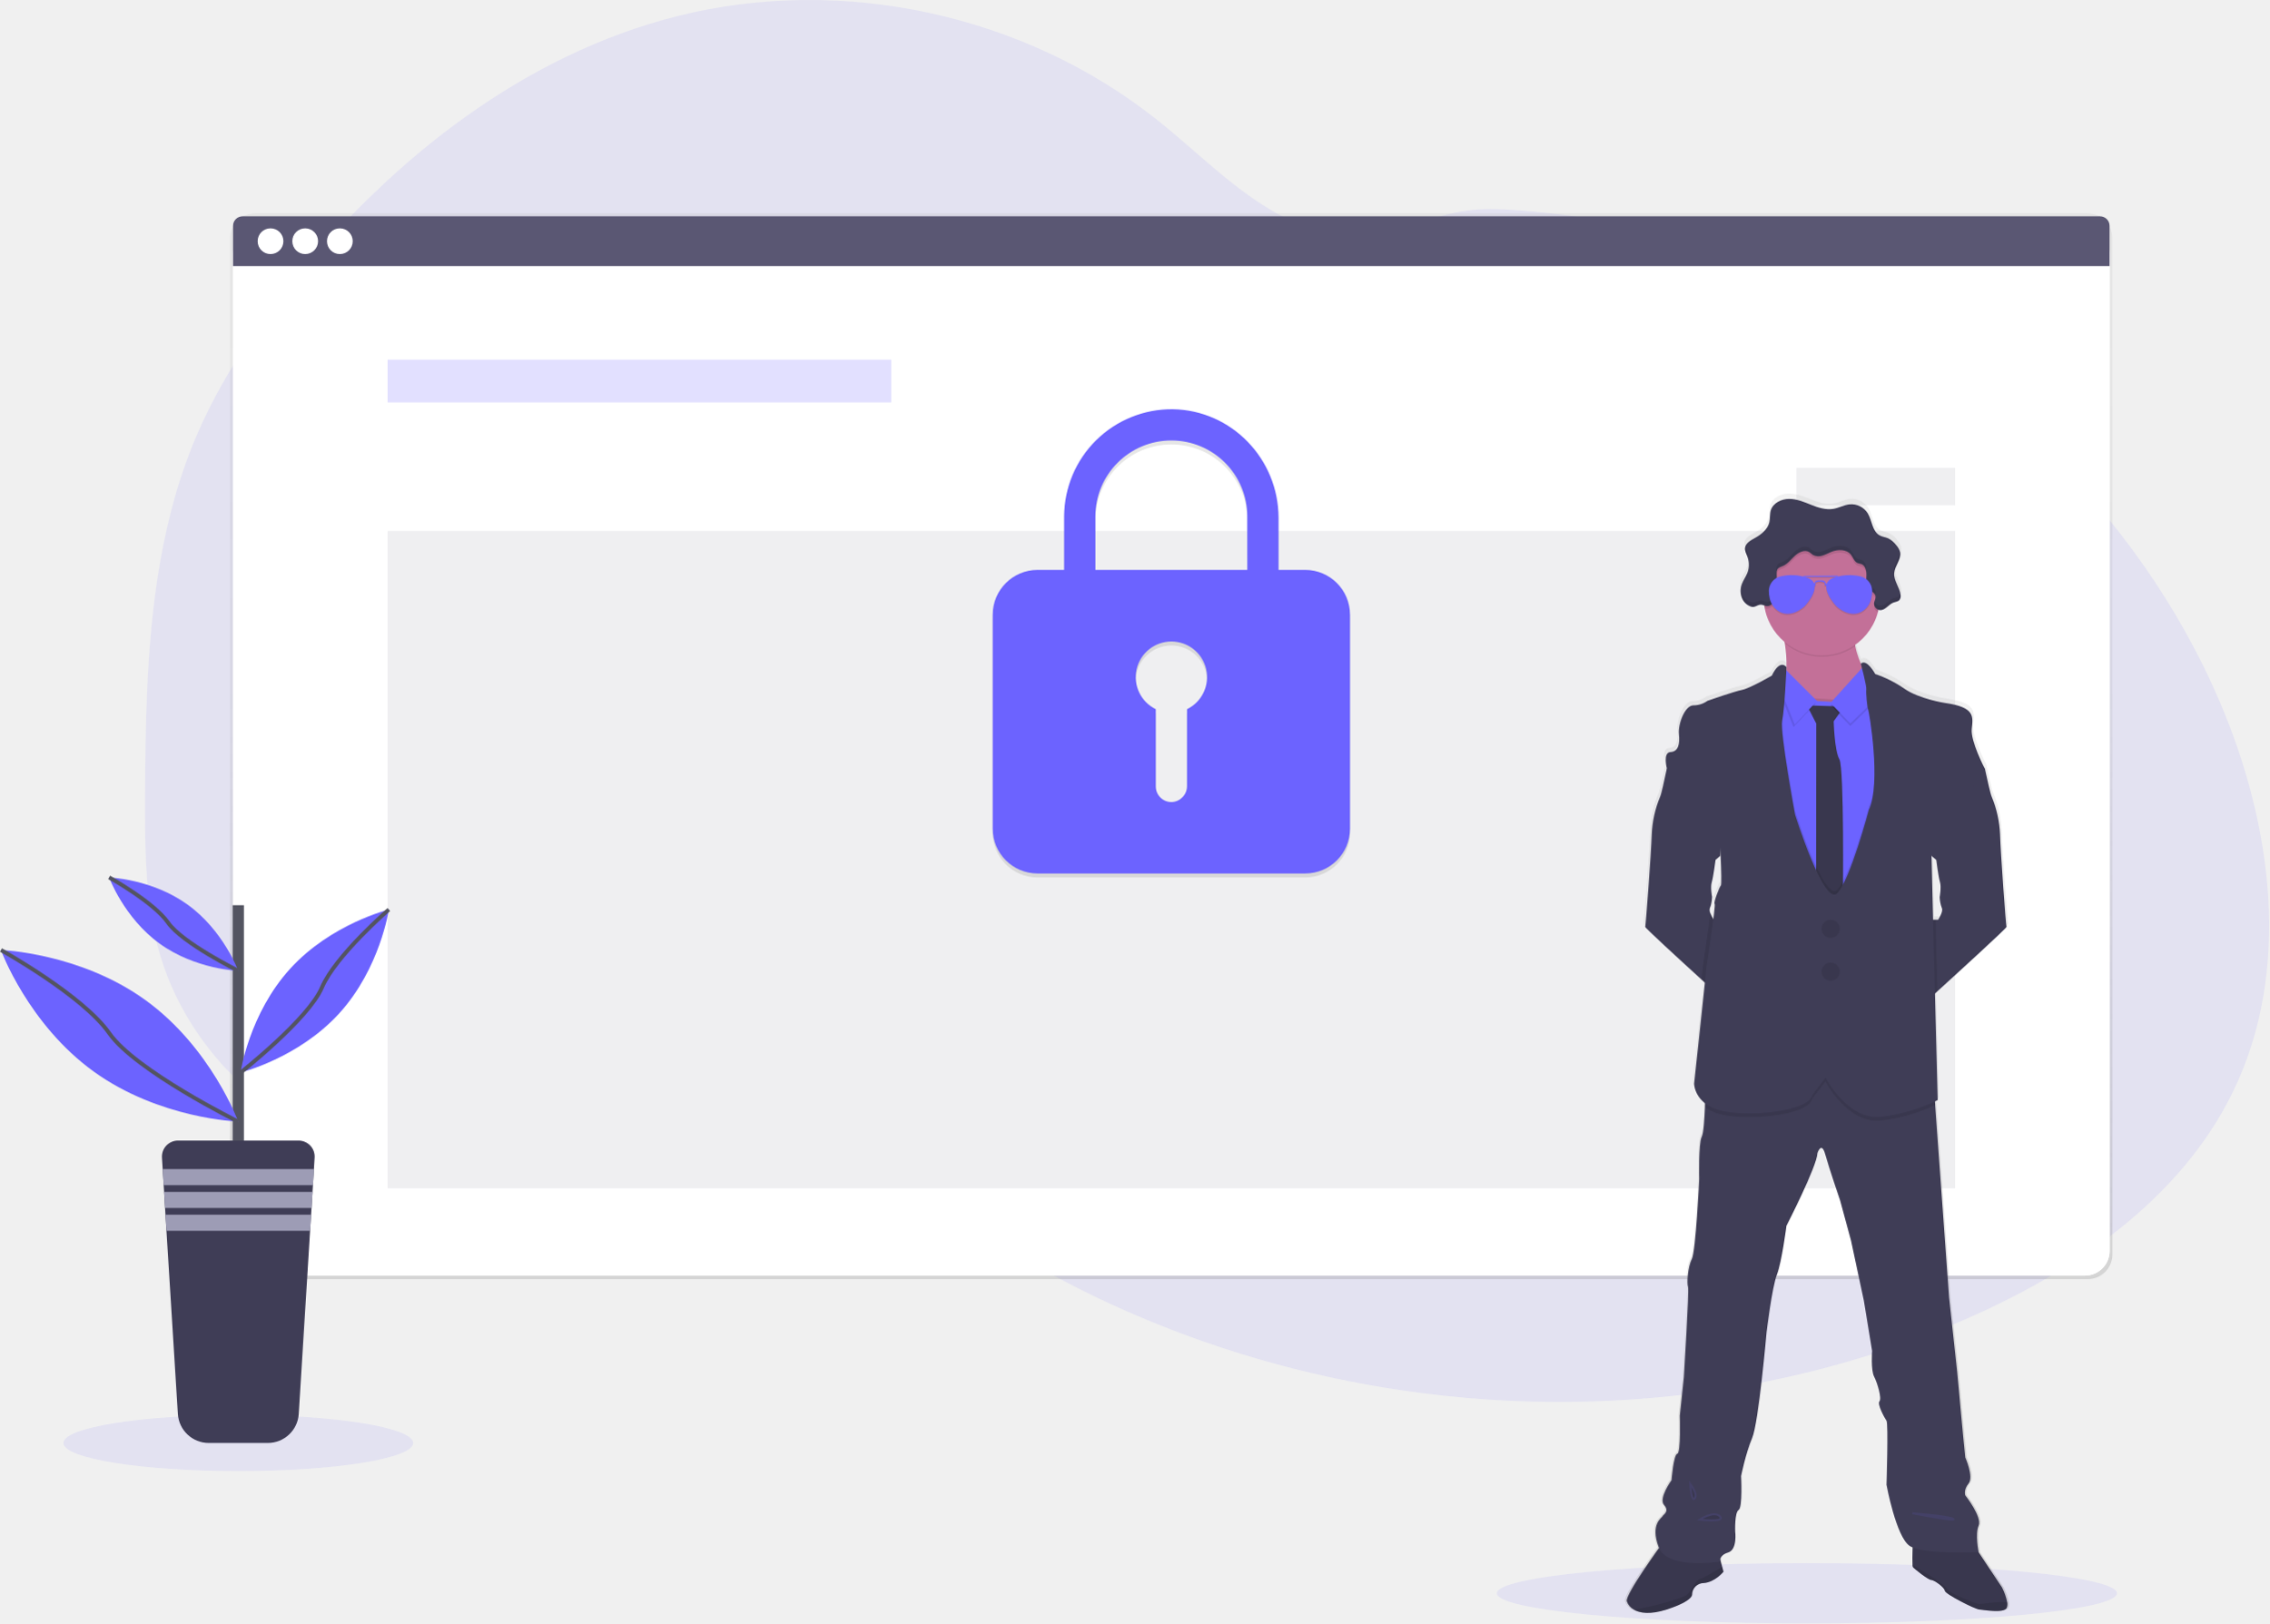
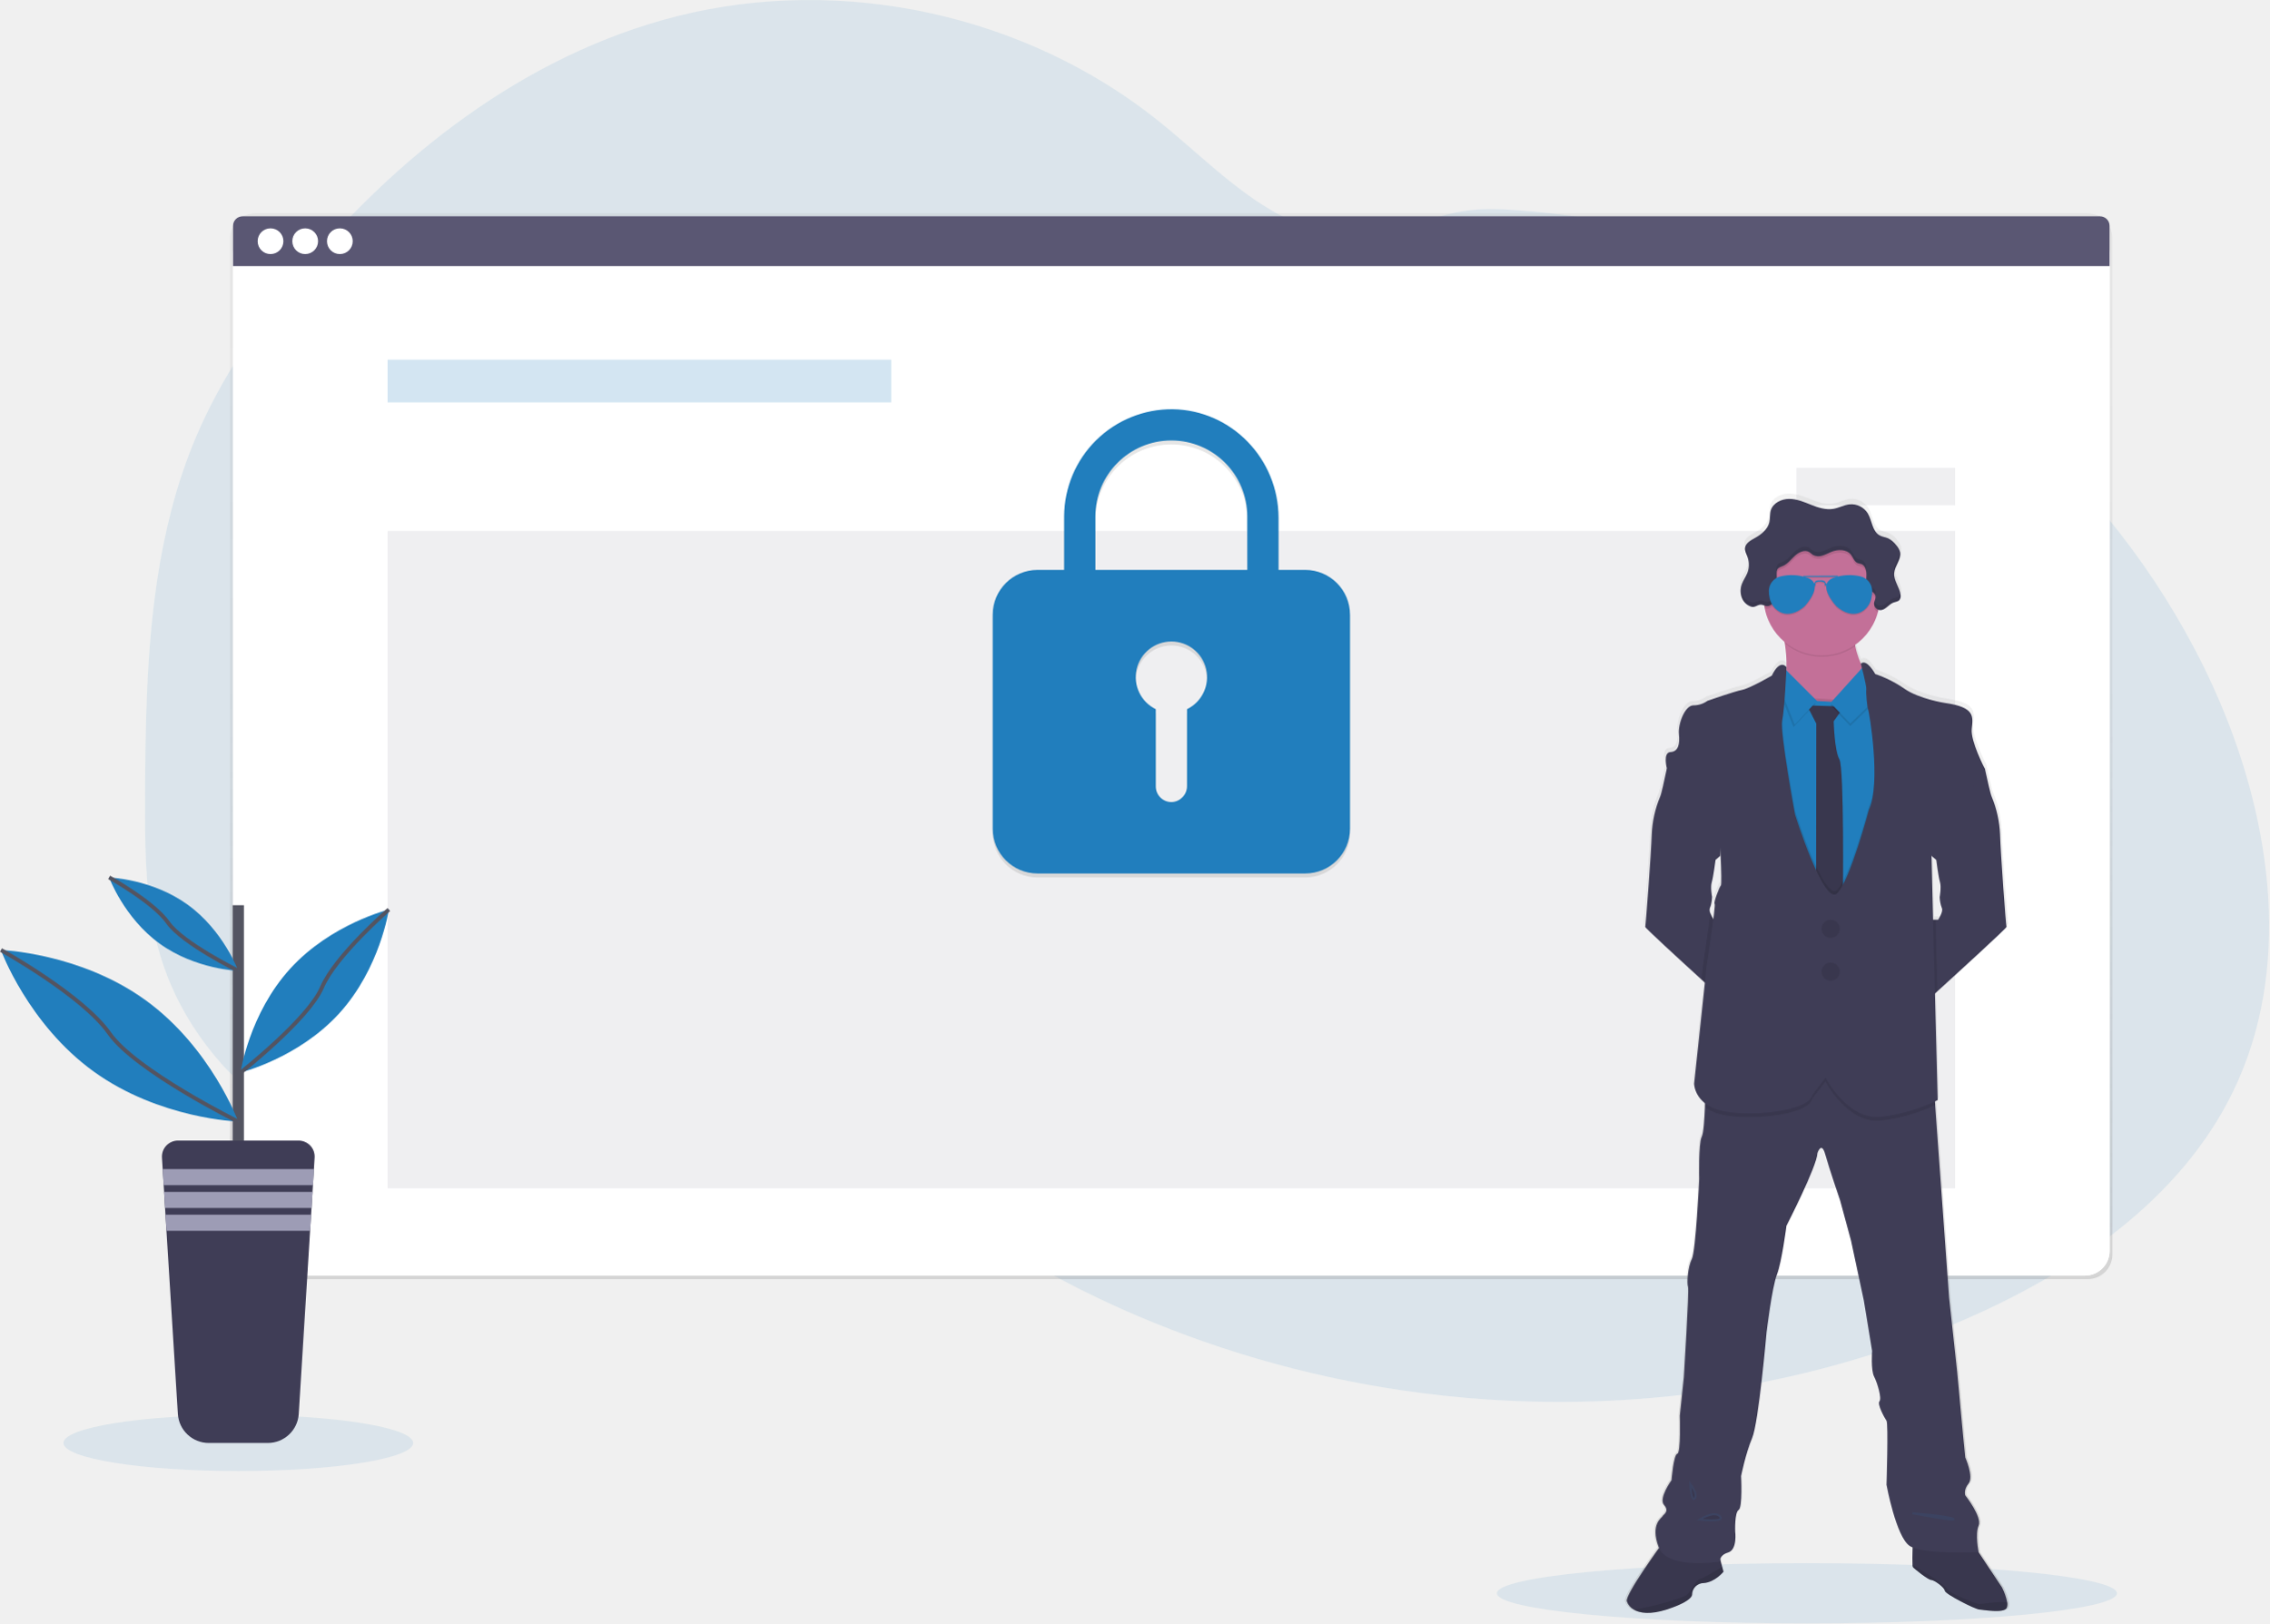
<svg xmlns="http://www.w3.org/2000/svg" xmlns:xlink="http://www.w3.org/1999/xlink" id="06c42c9d-6d9c-45ee-a61b-17902c1dca73" data-name="Layer 1" width="1145.57" height="819.91" viewBox="0 0 1145.57 819.91">
  <defs>
    <linearGradient id="2f697947-2a6f-450c-95af-56e5336b1d5f" x1="591.3" y1="646.08" x2="591.3" y2="107.75" gradientUnits="userSpaceOnUse">
      <stop offset="0" stop-color="gray" stop-opacity="0.25" />
      <stop offset="0.54" stop-color="gray" stop-opacity="0.12" />
      <stop offset="1" stop-color="gray" stop-opacity="0.1" />
    </linearGradient>
    <linearGradient id="2563b911-9cd4-457d-b636-acc38b40f33a" x1="944.34" y1="854.67" x2="944.34" y2="289.29" xlink:href="#2f697947-2a6f-450c-95af-56e5336b1d5f" />
  </defs>
-   <path d="M1154.4,591.26c-26.57,54.81-80.52,91.46-136.43,115.63-75.27,32.55-158.16,45.46-239.91,40q-21.49-1.43-42.85-4.57a540.44,540.44,0,0,1-143.27-41.72q-19.74-8.89-38.68-19.41a494.85,494.85,0,0,1-60.46-39.54q-7.23-5.52-14.26-11.32c-3.25-2.68-6.47-5.42-9.74-8.08-6.9-5.61-14-10.94-21.92-14.93a78.31,78.31,0,0,0-7.34-3.24c-25.08-9.54-54-5.94-80.11,1.5-19.86,5.66-39.22,13.41-59.06,18.94a196,196,0,0,1-26.91,5.72A143.21,143.21,0,0,1,213,624.93l-1.67-.52q-4.2-1.32-8.33-2.89l-1.67-.64q-4-1.54-7.83-3.31l-1.67-.76q-4-1.86-7.83-3.93c-.92-.48-1.83-1-2.73-1.49a163.67,163.67,0,0,1-39.16-30.49c-.33-.33-.64-.67-1-1-1.59-1.72-3.15-3.47-4.66-5.26-.56-.66-1.12-1.32-1.67-2q-2.69-3.28-5.19-6.71c-.25-.33-.49-.67-.73-1A144.59,144.59,0,0,1,112,534.44c-.14-.33-.27-.67-.39-1q-2-5.15-3.65-10.47c-.45-1.48-.88-3-1.26-4.48-.13-.44-.25-.89-.36-1.33-5.52-21.73-6.15-44.32-6.15-66.78q0-3.93,0-7.85c.16-36.33.72-73.28,6.08-109.11,0-.25.07-.5.11-.74a340.76,340.76,0,0,1,7.31-35.82A264.25,264.25,0,0,1,126,260.56c12.33-29,30.26-55.39,50.17-79.85C226.32,119.16,292.09,67.49,369.07,48.15c82.95-20.83,175.14-.87,242.05,52.4,20.4,16.24,38.73,35.47,61.64,47.92,20,10.84,43.41,15.33,64.83,6.8,17.7-7.05,29.22-10.55,49.1-9.48A411.56,411.56,0,0,1,907.05,171c1.56.57,3.12,1.16,4.67,1.75C1012.43,211.28,1099,287.83,1144,386.2q1.79,3.9,3.47,7.86C1174.3,456.73,1184,530.18,1154.4,591.26Z" transform="translate(-26.97 -40.04)" fill="#6c63ff" opacity="0.1" />
-   <ellipse cx="120.3" cy="728.81" rx="88.28" ry="14.18" fill="#6c63ff" opacity="0.1" />
-   <ellipse cx="912.26" cy="804.71" rx="156.53" ry="15.2" fill="#6c63ff" opacity="0.1" />
+   <path d="M1154.4,591.26c-26.57,54.81-80.52,91.46-136.43,115.63-75.27,32.55-158.16,45.46-239.91,40q-21.49-1.43-42.85-4.57a540.44,540.44,0,0,1-143.27-41.72q-19.74-8.89-38.68-19.41a494.85,494.85,0,0,1-60.46-39.54q-7.23-5.52-14.26-11.32c-3.25-2.68-6.47-5.42-9.74-8.08-6.9-5.61-14-10.94-21.92-14.93a78.31,78.31,0,0,0-7.34-3.24c-25.08-9.54-54-5.94-80.11,1.5-19.86,5.66-39.22,13.41-59.06,18.94a196,196,0,0,1-26.91,5.72A143.21,143.21,0,0,1,213,624.93l-1.67-.52q-4.2-1.32-8.33-2.89l-1.67-.64q-4-1.54-7.83-3.31l-1.67-.76q-4-1.86-7.83-3.93c-.92-.48-1.83-1-2.73-1.49a163.67,163.67,0,0,1-39.16-30.49c-.33-.33-.64-.67-1-1-1.59-1.72-3.15-3.47-4.66-5.26-.56-.66-1.12-1.32-1.67-2q-2.69-3.28-5.19-6.71c-.25-.33-.49-.67-.73-1A144.59,144.59,0,0,1,112,534.44c-.14-.33-.27-.67-.39-1q-2-5.15-3.65-10.47c-.45-1.48-.88-3-1.26-4.48-.13-.44-.25-.89-.36-1.33-5.52-21.73-6.15-44.32-6.15-66.78q0-3.93,0-7.85c.16-36.33.72-73.28,6.08-109.11,0-.25.07-.5.11-.74a340.76,340.76,0,0,1,7.31-35.82A264.25,264.25,0,0,1,126,260.56c12.33-29,30.26-55.39,50.17-79.85C226.32,119.16,292.09,67.49,369.07,48.15c82.95-20.83,175.14-.87,242.05,52.4,20.4,16.24,38.73,35.47,61.64,47.92,20,10.84,43.41,15.33,64.83,6.8,17.7-7.05,29.22-10.55,49.1-9.48A411.56,411.56,0,0,1,907.05,171c1.56.57,3.12,1.16,4.67,1.75C1012.43,211.28,1099,287.83,1144,386.2q1.79,3.9,3.47,7.86C1174.3,456.73,1184,530.18,1154.4,591.26Z" transform="translate(-26.97 -40.04)" fill="#217ebd" opacity="0.1" />
+   <ellipse cx="120.3" cy="728.81" rx="88.28" ry="14.18" fill="#217ebd" opacity="0.1" />
+   <ellipse cx="912.26" cy="804.71" rx="156.53" ry="15.2" fill="#217ebd" opacity="0.1" />
  <rect x="116.14" y="107.75" width="950.33" height="538.33" rx="12.49" ry="12.49" fill="url(#2f697947-2a6f-450c-95af-56e5336b1d5f)" />
  <rect x="117.65" y="115.32" width="947.42" height="528.97" rx="12.49" ry="12.49" fill="#fff" />
  <rect x="117.65" y="115.32" width="947.42" height="528.97" rx="12.49" ry="12.49" fill="#fff" />
  <rect x="117.65" y="115.32" width="947.42" height="528.97" rx="12.49" ry="12.49" fill="#fff" opacity="0.04" />
  <path d="M1087.23,149.29H149.43a4.81,4.81,0,0,0-4.81,4.81v20.33H1092V154.1A4.81,4.81,0,0,0,1087.23,149.29Z" transform="translate(-26.97 -40.04)" fill="#5a5773" />
  <g id="6c975d28-8d47-4ade-9154-b3b78f637b65" data-name="buttons">
    <circle cx="136.57" cy="121.82" r="6.5" fill="#fff" />
    <circle cx="154.07" cy="121.82" r="6.5" fill="#fff" />
    <circle cx="171.57" cy="121.82" r="6.5" fill="#fff" />
  </g>
-   <rect x="195.68" y="181.67" width="254.25" height="21.58" fill="#6c63ff" opacity="0.2" />
+   <rect x="195.68" y="181.67" width="254.25" height="21.58" fill="#217ebd" opacity="0.2" />
  <rect x="195.68" y="268.2" width="791.36" height="331.96" fill="#5a5773" opacity="0.1" />
  <path d="M686,329.89H672.45V303.57c0-29.7-23.68-54.39-53.38-54.84a54.28,54.28,0,0,0-54.85,54.11v27.05H550.7a22.62,22.62,0,0,0-22.55,22.55V460.66a22.62,22.62,0,0,0,22.55,22.55H686a22.61,22.61,0,0,0,22.54-22.55V352.44A22.61,22.61,0,0,0,686,329.89Zm-59.75,70.35V439a8.09,8.09,0,0,1-7.5,8.12,7.91,7.91,0,0,1-8.28-7.9v-39a18,18,0,1,1,15.78,0Zm30.44-70.35H580V302.84a38.33,38.33,0,0,1,76.66,0Z" transform="translate(-26.97 -40.04)" opacity="0.1" />
-   <path d="M686,327.89H672.45V301.57c0-29.7-23.68-54.39-53.38-54.84a54.28,54.28,0,0,0-54.85,54.11v27.05H550.7a22.62,22.62,0,0,0-22.55,22.55V458.66a22.62,22.62,0,0,0,22.55,22.55H686a22.61,22.61,0,0,0,22.54-22.55V350.44A22.61,22.61,0,0,0,686,327.89Zm-59.75,70.35V437a8.09,8.09,0,0,1-7.5,8.12,7.91,7.91,0,0,1-8.28-7.9v-39a18,18,0,1,1,15.78,0Zm30.44-70.35H580V300.84a38.33,38.33,0,0,1,76.66,0Z" transform="translate(-26.97 -40.04)" fill="#6c63ff" />
+   <path d="M686,327.89H672.45V301.57c0-29.7-23.68-54.39-53.38-54.84a54.28,54.28,0,0,0-54.85,54.11v27.05H550.7a22.62,22.62,0,0,0-22.55,22.55V458.66a22.62,22.62,0,0,0,22.55,22.55H686a22.61,22.61,0,0,0,22.54-22.55V350.44A22.61,22.61,0,0,0,686,327.89Zm-59.75,70.35V437a8.09,8.09,0,0,1-7.5,8.12,7.91,7.91,0,0,1-8.28-7.9v-39a18,18,0,1,1,15.78,0Zm30.44-70.35H580V300.84a38.33,38.33,0,0,1,76.66,0Z" transform="translate(-26.97 -40.04)" fill="#217ebd" />
  <rect x="906.94" y="236.25" width="80.1" height="18.91" fill="#5a5773" opacity="0.1" />
  <path d="M1041.27,849.33a28.47,28.47,0,0,0-2.68-7.61l-12-17.92h.07s-1.89-9,0-13.42-6.74-15.29-6.74-15.29-1.05-2.73,1.69-6.09-1.69-13.2-1.69-13.2-2.1-20.55-2.31-23.69-1.9-20.54-1.9-20.54l-4-36.89-7.12-97.77-.13-1.83c.88-.43,1.35-.7,1.35-.7l-1.42-54.06,1.23-1.11c10.74-9.72,35.51-32.22,35.26-32.71s-3-37.57-3.32-46.85a55.83,55.83,0,0,0-4.26-19.18c-.62-1.23-2.41-9.34-3.15-12.77-.2-.94-.33-1.53-.33-1.53s-7.26-13.84-6.63-20.13,1.89-11-13.59-13.2c0,0-13-1.94-20.74-7.23A59,59,0,0,0,974,378.17s-4.34-8-7.36-5.29a42,42,0,0,1-2.85-8.91l-.09-.56a29.47,29.47,0,0,0,11.64-16.66c.1-.38.18-.77.27-1.15a3.25,3.25,0,0,0,.93.17c2.63,0,4.25-2.93,6.71-3.86,1-.39,2.23-.45,3-1.24a2.93,2.93,0,0,0,.66-2.21,4.51,4.51,0,0,0,0-.82,2.93,2.93,0,0,0,0-.29l0,.1c-.67-3.64-3.49-6.87-3.18-10.57.3-3.48,3.36-6.54,3.11-9.93a5.4,5.4,0,0,0-.07-.8l0,.12a8.56,8.56,0,0,0-2-3.54,11.36,11.36,0,0,0-4.12-3.46c-1.39-.61-3-.75-4.3-1.48-3.82-2.08-3.81-7.5-6.08-11.2A9.91,9.91,0,0,0,961,292c-2.84.28-5.41,1.79-8.22,2.28-3.84.68-7.75-.57-11.39-2s-7.33-3-11.24-3-8.14,2-9.32,5.69c-.63,2-.32,4.15-.8,6.18-.86,3.58-4,6.14-7.25,7.92-2,1.11-4.38,2.38-5,4.48,0-.06,0-.11,0-.16a3.84,3.84,0,0,0-.1.51,3.75,3.75,0,0,0,0,.67c0,1.44.76,2.81,1.27,4.18a11.53,11.53,0,0,1-.06,8.06c-.74,1.9-2,3.57-2.72,5.46a10.75,10.75,0,0,0-.66,2.74l0-.16a11,11,0,0,0,0,1.28,9,9,0,0,0,1,4.2A7.54,7.54,0,0,0,911,344.1c2,.46,3.25-1.5,5.36-1a8.42,8.42,0,0,1,1.11.35c.07.45.14.9.22,1.34a29.39,29.39,0,0,0,10.14,17.17c0,.24.08.48.11.73h0a67.15,67.15,0,0,1,.83,12.06s-3.15-4.61-7.47,4.29c0,0-11.27,6.5-15.16,7.24s-17.7,5.55-17.7,5.55a12.18,12.18,0,0,1-7.16,2.31c-4.31,0-7.89,9.43-7.37,14.56s-.31,8.91-4.32,9.12-1.82,8.34-1.79,8.48l-.37,1.75c-.78,3.58-2.48,11.26-3.08,12.46a56,56,0,0,0-4.27,19.18c-.31,9.28-3,46.22-3.31,46.85-.21.41,16.76,15.92,28.69,26.76l1.73,1.56-5.49,51.28a13.69,13.69,0,0,0,5.64,10c0,.6,0,1.21-.06,1.84-.24,6-.72,13.26-1.68,15.16-1.68,3.36-1.26,21.38-1.26,21.38s-1.69,36.68-3.79,40.67-2.53,12.36-1.9,14-2.11,45.69-2.11,45.69l-2.1,19.71s.63,18.86-1.27,19.28-2.95,13.42-2.95,13.42-6.73,9.22-3.79,12.57-.43,4.83-.74,5.66-6.42,4-2,15.72a3.45,3.45,0,0,0,.14.34c-4.14,5.75-17.26,24.3-16.46,27.12a7.43,7.43,0,0,0,3.5,4.2c3.09,1.85,8.39,2.71,16.82,0,14-4.51,13-7.76,13-7.76a5.94,5.94,0,0,1,5.9-5.66c5.79-.42,10.11-5.76,10.11-5.76l-.68-2.53-.93-3.5c.11-1,.82-2.75,4-3.72,4.85-1.47,3.58-10.69,3.58-10.69s-.42-9.64,1.68-10.9,1.27-17.19,1.27-17.19,2.32-11.53,5.68-19.29,7.38-53.86,7.38-53.86,2.73-22.64,5.26-29.14,4.85-24.73,4.85-24.73,15.59-30.19,15.79-36.9c0,0,2-6.29,4,.63s7.62,23.48,7.62,23.48l5.47,20.33,6.53,30.39,4.22,25.58s-.64,9.64,1,13,4,11.1,2.74,12.57,2.52,8.39,3.58,9.85,0,32.49,0,32.49,4.84,26.41,11.79,31a8.5,8.5,0,0,0,1.54.8c-.1,2.86-.2,6.69-.07,8.69a3.33,3.33,0,0,0,.22,1.31c.63.84,7.79,6.5,9.27,6.5s6.73,3.67,6.95,5.45,15.39,9.32,17.54,9.54,12.57,2.09,14-.84A4.85,4.85,0,0,0,1041.27,849.33ZM1004,471.61l1.08.93s1.11,8.65,1.9,11.24-.16,7.63-.16,7.63a17.55,17.55,0,0,0,1.11,5.5c.94,1.89-1.9,6-1.9,6h-2.53l-.79-32.38Zm-75.23-96.68v-.19C928.75,374.8,928.74,374.87,928.74,374.93ZM889.92,499.58a3.65,3.65,0,0,1-.16-2.67,8,8,0,0,0,.53-1.48,22.92,22.92,0,0,0,.58-4,.28.28,0,0,0,0-.05c-.09-.48-.9-5.12-.15-7.58s1.89-11.24,1.89-11.24l.72-.61L895,470.5s0-.54.12-1.43c.35,7.6.63,16,.18,16.42-.84.83-3.9,9-3.16,9.32.24.11-.09,3.38-.65,7.78A15.94,15.94,0,0,1,889.92,499.58Z" transform="translate(-26.97 -40.04)" fill="url(#2563b911-9cd4-457d-b636-acc38b40f33a)" />
  <path d="M970.52,382.92v12.44L945,408.19s-25.34-15.33-19.09-21.43c4-3.86,3.23-14.46,2.15-21.75h0c-.63-4.24-1.36-7.35-1.36-7.35s45.52-13,38.64-3.13c-2.3,3.3-2.48,7.57-1.71,11.8C965.19,374.72,970.52,382.92,970.52,382.92Z" transform="translate(-26.97 -40.04)" fill="#c37098" />
  <path d="M900.61,504.57l-3.29,40.52s-4.93-4.47-11.31-10.29c-11.83-10.79-28.63-26.22-28.43-26.63.31-.63,3-37.39,3.29-46.63a55.8,55.8,0,0,1,4.22-19.08c.6-1.2,2.29-8.84,3-12.41.24-1.11.39-1.83.39-1.83L874,426s23,25.66,23,26.13-1.57,20.18-1.57,20.18l-1.63,1.42-.71.61s-1.1,8.61-1.88,11.19.06,7.06.15,7.54v0a23.25,23.25,0,0,1-.57,4,8.38,8.38,0,0,1-.53,1.47,3.67,3.67,0,0,0,.16,2.66,16.08,16.08,0,0,0,1.72,3.29Z" transform="translate(-26.97 -40.04)" fill="#3f3d56" />
  <path d="M1040,508.17c.24.49-24.29,22.88-34.92,32.55l-4.82,4.37L997,504.57h8.45s2.82-4.07,1.88-5.95a17.39,17.39,0,0,1-1.09-5.47s.93-5,.15-7.59-1.88-11.19-1.88-11.19l-1.07-.92-1.27-1.11s-1.57-19.71-1.57-20.18,23-26.13,23-26.13l5.48,2.19s.12.59.32,1.53c.74,3.41,2.51,11.48,3.12,12.71a55.8,55.8,0,0,1,4.22,19.08C1037,470.78,1039.68,507.54,1040,508.17Z" transform="translate(-26.97 -40.04)" fill="#3f3d56" />
  <path d="M1040.1,852.11c-1.47,2.92-11.79,1-13.92.84s-17.17-7.73-17.38-9.5-5.42-5.42-6.88-5.42-8.55-5.64-9.18-6.47a3.19,3.19,0,0,1-.21-1.3c-.22-3.43.21-12.26.21-12.26l30.25,1.67,14.7,22.11a28.52,28.52,0,0,1,2.66,7.57A5,5,0,0,1,1040.1,852.11Z" transform="translate(-26.97 -40.04)" fill="#3f3d56" />
  <path d="M1040.1,852.11c-1.47,2.92-11.79,1-13.92.84s-17.17-7.73-17.38-9.5-5.42-5.42-6.88-5.42-8.55-5.64-9.18-6.47a3.19,3.19,0,0,1-.21-1.3c-.22-3.43.21-12.26.21-12.26l30.25,1.67,14.7,22.11a28.52,28.52,0,0,1,2.66,7.57A5,5,0,0,1,1040.1,852.11Z" transform="translate(-26.97 -40.04)" opacity="0.1" />
  <path d="M1040.1,852.11c-1.47,2.92-11.79,1-13.92.84s-17.17-7.73-17.38-9.5-5.42-5.42-6.88-5.42-8.55-5.64-9.18-6.47a3.19,3.19,0,0,1-.21-1.3l9.8,6.2s6.26,4,7.93,6.37,14.83,7.3,15.92,7.4c.81.08,9.45-1.58,14.17-.88A5,5,0,0,1,1040.1,852.11Z" transform="translate(-26.97 -40.04)" opacity="0.1" />
  <path d="M897.1,833.86s-4.28,5.32-10,5.73a5.89,5.89,0,0,0-5.84,5.63s1,3.24-12.83,7.73c-8.35,2.69-13.6,1.84-16.66,0a7.44,7.44,0,0,1-3.47-4.18c-.94-3.33,17.52-28.68,17.52-28.68l16.8-1,12,5.42,1.84,6.87Z" transform="translate(-26.97 -40.04)" fill="#3f3d56" />
  <path d="M897.1,833.86s-4.28,5.32-10,5.73a5.89,5.89,0,0,0-5.84,5.63s1,3.24-12.83,7.73c-8.35,2.69-13.6,1.84-16.66,0a7.44,7.44,0,0,1-3.47-4.18c-.94-3.33,17.52-28.68,17.52-28.68l16.8-1,12,5.42,1.84,6.87Z" transform="translate(-26.97 -40.04)" opacity="0.1" />
  <path d="M897.1,833.86s-4.28,5.32-10,5.73a5.89,5.89,0,0,0-5.84,5.63s1,3.24-12.83,7.73c-8.35,2.69-13.6,1.84-16.66,0,7.87-.82,25.26-5.79,27-7.51,2.09-2.09,4.7-7.83,6.47-7.93,1.23-.08,7.48-3.84,11.23-6.17Z" transform="translate(-26.97 -40.04)" fill="none" />
  <path d="M897.1,833.86s-4.28,5.32-10,5.73a5.89,5.89,0,0,0-5.84,5.63s1,3.24-12.83,7.73c-8.35,2.69-13.6,1.84-16.66,0,7.87-.82,25.26-5.79,27-7.51,2.09-2.09,4.7-7.83,6.47-7.93,1.23-.08,7.48-3.84,11.23-6.17Z" transform="translate(-26.97 -40.04)" opacity="0.1" />
  <path d="M1025.91,810.6c-1.88,4.38,0,13.35,0,13.35s-28,1.46-34.84-3.13-11.68-30.88-11.68-30.88,1-30.87,0-32.33-4.8-8.34-3.55-9.8-1-9.18-2.71-12.52-1-12.93-1-12.93l-4.18-25.46-6.46-30.24L956,646.42s-5.63-16.48-7.54-23.36-3.93-.63-3.93-.63c-.2,6.68-15.64,36.72-15.64,36.72s-2.3,18.15-4.8,24.61-5.22,29-5.22,29-4,45.89-7.3,53.61S906,785.56,906,785.56s.84,15.86-1.25,17.11S903,813.52,903,813.52s1.25,9.17-3.55,10.64-4,4.59-4,4.59-26.7,4.38-31.08-7.31,1.67-14.8,2-15.64,3.66-2.29.74-5.64,3.75-12.51,3.75-12.51,1.05-12.93,2.92-13.35,1.26-19.19,1.26-19.19l2.08-19.61s2.72-43.81,2.09-45.48-.21-10,1.88-14,3.75-40.48,3.75-40.48-.42-17.93,1.25-21.27c1-1.89,1.42-9.16,1.66-15.09.18-4.53.22-8.28.22-8.28l23.36-8.76,30-9.59,25.24,12.1,36.93,7.09.46,6.37,7.05,97.31,4,36.71s1.67,17.31,1.88,20.44,2.29,23.58,2.29,23.58,4.38,9.8,1.67,13.14-1.67,6-1.67,6S1027.79,806.22,1025.91,810.6Z" transform="translate(-26.97 -40.04)" fill="#3f3d56" />
  <path d="M965.36,354.53c-2.3,3.3-2.48,7.57-1.71,11.8A29.34,29.34,0,0,1,928.08,365h0c-.63-4.24-1.36-7.35-1.36-7.35S972.24,344.67,965.36,354.53Z" transform="translate(-26.97 -40.04)" opacity="0.1" />
  <path d="M976,341.77a29.3,29.3,0,1,1-29.3-29.3A29.16,29.16,0,0,1,976,341.77Z" transform="translate(-26.97 -40.04)" fill="#c37098" />
  <polygon points="955.13 350.42 945.53 521.37 893.38 510.42 883.05 441.89 893.28 349.89 900.98 350.88 914.56 352.61 928.01 353.44 942.59 351.82 955.13 350.42" opacity="0.1" />
-   <polygon points="955.13 351.67 945.53 522.62 893.38 511.67 883.05 443.14 893.28 351.15 900.98 352.13 914.56 353.86 928.01 354.69 942.59 353.07 955.13 351.67" fill="#6c63ff" />
+   <polygon points="955.13 351.67 945.53 522.62 893.38 511.67 883.05 443.14 893.28 351.15 900.98 352.13 914.56 353.86 928.01 354.69 942.59 353.07 955.13 351.67" fill="#217ebd" />
  <path d="M939.23,396.3l18.78.63-5.28,7.39s.37,14.93,2.88,19.21,1.77,70.4,1.77,70.4l-5,9.49-8.55-10.64.11-87.3Z" transform="translate(-26.97 -40.04)" fill="#3f3d56" />
  <path d="M939.23,396.3l18.78.63-5.28,7.39s.37,14.93,2.88,19.21,1.77,70.4,1.77,70.4l-5,9.49-8.55-10.64.11-87.3Z" transform="translate(-26.97 -40.04)" opacity="0.1" />
  <polygon points="941.67 336.86 924.15 356.26 934.16 366.69 950.75 350.52 941.67 336.86" opacity="0.1" />
-   <polygon points="941.67 335.61 924.15 355.01 934.16 365.44 950.75 349.27 941.67 335.61" fill="#6c63ff" />
+   <polygon points="941.67 335.61 924.15 355.01 934.16 365.44 950.75 349.27 941.67 335.61" fill="#217ebd" />
  <polygon points="916.75 355.32 899.01 337.59 897.34 346.87 905.48 367.21 916.75 355.32" opacity="0.1" />
-   <polygon points="917.37 354.07 899.64 336.34 897.97 345.62 906.11 365.96 917.37 354.07" fill="#6c63ff" />
+   <polygon points="917.37 354.07 899.64 336.34 897.97 345.62 906.11 365.96 917.37 354.07" fill="#217ebd" />
  <path d="M1004.05,598.14a86.57,86.57,0,0,1-27,7.81c-17.21,2.19-28.47-19.71-28.47-19.71l-6.57,8.55c-2.09,9.08-33.9,11.37-46.83,7.93a20.69,20.69,0,0,1-7.42-3.51c.18-4.53.22-8.28.22-8.28l23.36-8.76,30-9.59,25.24,12.1,36.93,7.09Z" transform="translate(-26.97 -40.04)" opacity="0.1" />
  <path d="M982.1,391.72l-9.59,170.94-52.16-10.95L910,483.19l10.22-92,7.7,1a93.48,93.48,0,0,1-1.13,10c-1.25,5.85,6.47,47.36,6.47,47.36s14.67,46.55,21.27,39.84,16-42.14,16-42.14c6.37-13.14.11-50-.36-50.74a14.88,14.88,0,0,1-.6-3.35Z" transform="translate(-26.97 -40.04)" opacity="0.1" />
  <path d="M1004.63,524l.44,16.75-4.82,4.37L997,504.57h7.2Z" transform="translate(-26.97 -40.04)" opacity="0.1" />
  <path d="M891.37,493.1v0a23.25,23.25,0,0,1-.57,4c0-.37,0-.58-.08-.61C890.42,496.41,890.78,494.88,891.37,493.1Z" transform="translate(-26.97 -40.04)" opacity="0.1" />
  <path d="M900.61,504.57l-3.29,40.52s-4.93-4.47-11.31-10.29l.76-7.18s2.69-17.64,3.67-26.34a16.08,16.08,0,0,0,1.72,3.29Z" transform="translate(-26.97 -40.04)" opacity="0.1" />
  <path d="M928.9,377s-3.12-4.59-7.4,4.27c0,0-11.16,6.47-15,7.2S889,394,889,394a12.08,12.08,0,0,1-7.09,2.29c-4.28,0-7.83,9.39-7.31,14.5s-.31,8.87-4.27,9.08-1.78,8.44-1.78,8.44l26.39,30.25s1.67,27.85.84,28.69-3.86,9-3.13,9.28-4,31.08-4,31.08l-6.36,59.77s0,10,12.94,13.45S940,602,942.05,592.92l6.57-8.56s11.26,21.91,28.47,19.72,28.17-8.45,28.17-8.45L1003.38,524l-1.25-51.63L1029,428.22s-7.2-13.77-6.57-20,1.87-10.95-13.46-13.14c0,0-12.93-1.93-20.55-7.2a58.74,58.74,0,0,0-14.7-7.4s-4.3-8-7.29-5.26c0,0,3,11.31,2.75,13s.47,9.33.94,10.12,6.73,37.6.36,50.74c0,0-9.35,35.43-16,42.14s-21.27-39.84-21.27-39.84-7.72-41.52-6.47-47.36S928.9,377,928.9,377Z" transform="translate(-26.97 -40.04)" fill="#3f3d56" />
  <circle cx="924.25" cy="469.12" r="4.59" fill="#3f3d56" />
  <circle cx="924.25" cy="490.76" r="4.59" fill="#3f3d56" />
  <circle cx="924.25" cy="469.12" r="4.59" opacity="0.1" />
  <circle cx="924.25" cy="490.76" r="4.59" opacity="0.1" />
-   <path d="M992.47,804.34s18.84,1.46,20.71,2.92S992.47,804.34,992.47,804.34Z" transform="translate(-26.97 -40.04)" stroke="#6c63ff" stroke-miterlimit="10" opacity="0.1" />
-   <path d="M880.3,789.53s4,5,2.3,7.3S880.3,789.53,880.3,789.53Z" transform="translate(-26.97 -40.04)" stroke="#6c63ff" stroke-miterlimit="10" opacity="0.1" />
-   <path d="M885.1,807.56s7.3-4.8,10.22-1.61S885.1,807.56,885.1,807.56Z" transform="translate(-26.97 -40.04)" stroke="#6c63ff" stroke-miterlimit="10" opacity="0.1" />
+   <path d="M992.47,804.34s18.84,1.46,20.71,2.92S992.47,804.34,992.47,804.34Z" transform="translate(-26.97 -40.04)" stroke="#217ebd" stroke-miterlimit="10" opacity="0.1" />
+   <path d="M880.3,789.53s4,5,2.3,7.3S880.3,789.53,880.3,789.53Z" transform="translate(-26.97 -40.04)" stroke="#217ebd" stroke-miterlimit="10" opacity="0.1" />
+   <path d="M885.1,807.56s7.3-4.8,10.22-1.61S885.1,807.56,885.1,807.56Z" transform="translate(-26.97 -40.04)" stroke="#217ebd" stroke-miterlimit="10" opacity="0.1" />
  <path d="M976,341.77a29.16,29.16,0,0,1-.94,7.41,3.33,3.33,0,0,1-1.94-3.26c.13-1.19.92-2.28.75-3.46-.25-1.82-2.45-2.56-3.61-4-1.43-1.74-1.12-4.27-1-6.52s-.45-5-2.56-5.77c-.63-.23-1.32-.25-1.93-.51-1.66-.7-2.17-2.76-3.28-4.18-2.22-2.86-6.63-2.8-10-1.44a47.53,47.53,0,0,1-4.5,1.88,5.88,5.88,0,0,1-4.71-.35c-.66-.42-1.19-1-1.87-1.42-2.26-1.36-5.22,0-7.18,1.75s-3.53,4.1-6,5.17c-1.11.5-2.48.8-3,1.88a3.94,3.94,0,0,0-.32,1.87c0,3.89.46,7.84-.35,11.65-.52,2.45-2.24,5.23-4.73,4.93a4.67,4.67,0,0,1-.91-.23,29.3,29.3,0,1,1,58.1-5.42Z" transform="translate(-26.97 -40.04)" opacity="0.1" />
  <path d="M916.61,345.51c.75.17,1.46.56,2.23.66,2.49.3,4.21-2.48,4.73-4.93.81-3.81.39-7.76.36-11.65a3.81,3.81,0,0,1,.31-1.87c.57-1.08,1.94-1.38,3-1.88,2.42-1.08,4-3.38,6-5.17s4.91-3.11,7.17-1.75c.67.4,1.21,1,1.87,1.42a6,6,0,0,0,4.72.35c1.55-.46,3-1.27,4.49-1.88,3.34-1.36,7.76-1.41,10,1.43,1.11,1.43,1.62,3.48,3.28,4.18.61.26,1.3.29,1.93.52,2.11.79,2.65,3.52,2.56,5.77s-.39,4.78,1,6.52c1.16,1.42,3.36,2.16,3.61,4,.16,1.18-.62,2.28-.75,3.46a3.32,3.32,0,0,0,3.13,3.54c2.6,0,4.21-2.91,6.64-3.84,1-.39,2.21-.45,3-1.24a3.31,3.31,0,0,0,.62-2.71c-.49-3.83-3.56-7.16-3.23-11,.31-3.68,3.72-6.89,3-10.51a8.52,8.52,0,0,0-2-3.57,11.56,11.56,0,0,0-4.08-3.45c-1.39-.6-3-.74-4.27-1.47-3.78-2.07-3.77-7.47-6-11.15a9.79,9.79,0,0,0-9.12-4.54c-2.81.28-5.36,1.77-8.14,2.27-3.81.68-7.67-.57-11.28-2s-7.26-3-11.13-3-8.06,2-9.24,5.66c-.62,2-.31,4.14-.79,6.15-.84,3.57-4,6.11-7.18,7.88-2.19,1.22-4.82,2.62-5.08,5.11-.17,1.58.7,3,1.25,4.53a11.53,11.53,0,0,1-.06,8c-.73,1.89-1.95,3.55-2.69,5.43a9.75,9.75,0,0,0,.26,8,7.46,7.46,0,0,0,4.57,3.75C913.27,347,914.51,345.05,916.61,345.51Z" transform="translate(-26.97 -40.04)" fill="#3f3d56" />
  <g opacity="0.1">
    <path d="M923.57,339.06c-.52,2.45-2.25,5.23-4.74,4.93-.77-.1-1.47-.49-2.23-.66-2.09-.46-3.33,1.5-5.3,1a7.48,7.48,0,0,1-4.58-3.75,8.66,8.66,0,0,1-.93-3.27,9.13,9.13,0,0,0,.93,5.15,7.48,7.48,0,0,0,4.58,3.75c2,.46,3.21-1.5,5.3-1a22.61,22.61,0,0,0,2.23.65c2.49.31,4.22-2.47,4.74-4.92a28.89,28.89,0,0,0,.48-6.57A24.63,24.63,0,0,1,923.57,339.06Z" transform="translate(-26.97 -40.04)" />
    <path d="M909.87,324a11.51,11.51,0,0,0-.66-4.83,25.53,25.53,0,0,1-1.15-3.16,4.59,4.59,0,0,0-.1.51c-.17,1.57.71,3,1.25,4.53A11.47,11.47,0,0,1,909.87,324Z" transform="translate(-26.97 -40.04)" />
    <path d="M986.27,318.73c-.47,2.84-2.77,5.51-3,8.5a7.15,7.15,0,0,0,0,1.54C983.77,325.28,986.86,322.19,986.27,318.73Z" transform="translate(-26.97 -40.04)" />
    <path d="M986.44,339.83a2.35,2.35,0,0,1-.57,1.12c-.74.79-2,.85-3,1.24-2.43.93-4,3.87-6.64,3.84a3.35,3.35,0,0,1-3-2.32,5.18,5.18,0,0,0-.14.66,3.32,3.32,0,0,0,3.13,3.53c2.61,0,4.21-2.91,6.64-3.83,1-.39,2.22-.45,3-1.24a3.31,3.31,0,0,0,.62-2.71C986.47,340,986.45,339.92,986.44,339.83Z" transform="translate(-26.97 -40.04)" />
    <path d="M973.9,339c-.25-1.82-2.45-2.56-3.61-4a5.48,5.48,0,0,1-1.1-3.28c-.08,1.86-.05,3.76,1.1,5.16s2.9,2,3.46,3.44A3.21,3.21,0,0,0,973.9,339Z" transform="translate(-26.97 -40.04)" />
    <path d="M969.25,328.53c.08-2.25-.46-5-2.57-5.77-.62-.23-1.31-.26-1.92-.51-1.66-.7-2.18-2.76-3.28-4.18-2.23-2.85-6.64-2.8-10-1.44-1.5.61-2.93,1.42-4.49,1.88a5.88,5.88,0,0,1-4.71-.35c-.66-.42-1.2-1-1.87-1.42-2.27-1.36-5.23,0-7.18,1.75s-3.53,4.09-6,5.17c-1.12.5-2.48.8-3.06,1.88a3.93,3.93,0,0,0-.31,1.87c0,.39,0,.78,0,1.17a2.84,2.84,0,0,1,.29-1.16c.58-1.08,1.94-1.38,3.06-1.88,2.42-1.08,4-3.38,6-5.17s4.91-3.11,7.18-1.75c.67.4,1.21,1,1.87,1.41a5.84,5.84,0,0,0,4.71.35,46.21,46.21,0,0,0,4.49-1.87c3.35-1.36,7.76-1.42,10,1.43,1.1,1.42,1.62,3.48,3.28,4.18.61.26,1.3.29,1.92.52,1.71.64,2.39,2.56,2.54,4.46Z" transform="translate(-26.97 -40.04)" />
  </g>
  <g opacity="0.1">
    <path d="M920,339a7.67,7.67,0,0,1,5.78-7.17,24,24,0,0,1,13.48.61c9.49,3.14-1.2,14.44-1.2,14.44s-7.11,7-13.74,2.11a10.39,10.39,0,0,1-3.87-6A15.3,15.3,0,0,1,920,339Z" transform="translate(-26.97 -40.04)" />
    <path d="M972.17,339a7.67,7.67,0,0,0-5.79-7.17,24,24,0,0,0-13.47.61c-9.49,3.14,1.2,14.44,1.2,14.44s7.1,7,13.74,2.11a10.39,10.39,0,0,0,3.87-6A15.3,15.3,0,0,0,972.17,339Z" transform="translate(-26.97 -40.04)" />
    <polygon points="910.5 291.48 910.5 291.95 927.83 291.95 927.83 291.39 910.5 291.48" />
    <path d="M943,336.53h.55v-1.59s1.76-1.37,4.68,0v1.42h1v-.93h-.49s.2-1.93-3.06-1.62c0,0-2.62-.25-2.56,1.41h-.6Z" transform="translate(-26.97 -40.04)" />
  </g>
-   <path d="M920,338.35a7.67,7.67,0,0,1,5.78-7.17,24.13,24.13,0,0,1,13.48.61c9.49,3.15-1.2,14.44-1.2,14.44s-7.11,7-13.74,2.11a10.33,10.33,0,0,1-3.87-6A15.21,15.21,0,0,1,920,338.35Z" transform="translate(-26.97 -40.04)" fill="#6c63ff" />
-   <path d="M972.17,338.35a7.67,7.67,0,0,0-5.79-7.17,24.09,24.09,0,0,0-13.47.61c-9.49,3.15,1.2,14.44,1.2,14.44s7.1,7,13.74,2.11a10.33,10.33,0,0,0,3.87-6A15.21,15.21,0,0,0,972.17,338.35Z" transform="translate(-26.97 -40.04)" fill="#6c63ff" />
-   <polygon points="910.5 290.85 910.5 291.33 927.83 291.33 927.83 290.76 910.5 290.85" fill="#6c63ff" />
-   <path d="M943,335.9h.55v-1.59s1.76-1.36,4.68,0v1.43h1v-.94h-.49s.2-1.92-3.06-1.62c0,0-2.62-.24-2.56,1.41h-.6Z" transform="translate(-26.97 -40.04)" fill="#6c63ff" />
+   <path d="M920,338.35a7.67,7.67,0,0,1,5.78-7.17,24.13,24.13,0,0,1,13.48.61c9.49,3.15-1.2,14.44-1.2,14.44s-7.11,7-13.74,2.11a10.33,10.33,0,0,1-3.87-6A15.21,15.21,0,0,1,920,338.35Z" transform="translate(-26.97 -40.04)" fill="#217ebd" />
+   <path d="M972.17,338.35a7.67,7.67,0,0,0-5.79-7.17,24.09,24.09,0,0,0-13.47.61c-9.49,3.15,1.2,14.44,1.2,14.44s7.1,7,13.74,2.11a10.33,10.33,0,0,0,3.87-6A15.21,15.21,0,0,0,972.17,338.35Z" transform="translate(-26.97 -40.04)" fill="#217ebd" />
+   <polygon points="910.5 290.85 910.5 291.33 927.83 291.33 927.83 290.76 910.5 290.85" fill="#217ebd" />
+   <path d="M943,335.9h.55v-1.59s1.76-1.36,4.68,0v1.43h1v-.94h-.49s.2-1.92-3.06-1.62c0,0-2.62-.24-2.56,1.41h-.6Z" transform="translate(-26.97 -40.04)" fill="#217ebd" />
  <rect x="117.46" y="457.19" width="5.68" height="127.9" fill="#535461" />
  <path d="M185.81,624.74l-.36,5.76-.5,8.13-.21,3.39-.5,8.14-.22,3.39-.5,8.13-5.73,92.47a15.66,15.66,0,0,1-15.63,14.7H132.38a15.65,15.65,0,0,1-15.62-14.7L111,661.68l-.5-8.13-.21-3.39L109.8,642l-.21-3.39-.5-8.13-.36-5.76a8.11,8.11,0,0,1,8.1-8.61h60.89A8.1,8.1,0,0,1,185.81,624.74Z" transform="translate(-26.97 -40.04)" fill="#3f3d56" />
  <polygon points="158.48 590.46 157.98 598.59 82.61 598.59 82.11 590.46 158.48 590.46" fill="#9d9cb5" />
  <polygon points="157.77 601.98 157.27 610.12 83.33 610.12 82.82 601.98 157.77 601.98" fill="#9d9cb5" />
  <polygon points="157.05 613.51 156.55 621.64 84.05 621.64 83.54 613.51 157.05 613.51" fill="#9d9cb5" />
-   <path d="M100.41,545.17c33.08,23.93,46.86,61.37,46.86,61.37s-39.87-1.37-73-25.3-46.86-61.37-46.86-61.37S67.32,521.24,100.41,545.17Z" transform="translate(-26.97 -40.04)" fill="#6c63ff" />
+   <path d="M100.41,545.17c33.08,23.93,46.86,61.37,46.86,61.37s-39.87-1.37-73-25.3-46.86-61.37-46.86-61.37S67.32,521.24,100.41,545.17Z" transform="translate(-26.97 -40.04)" fill="#217ebd" />
  <path d="M27.46,519.87s41.38,23,54.65,42,65.16,44.68,65.16,44.68" transform="translate(-26.97 -40.04)" fill="none" stroke="#535461" stroke-miterlimit="10" stroke-width="2" />
-   <path d="M121.76,497c18,13,25.51,33.4,25.51,33.4s-21.7-.74-39.71-13.77-25.5-33.4-25.5-33.4S103.76,483.92,121.76,497Z" transform="translate(-26.97 -40.04)" fill="#6c63ff" />
+   <path d="M121.76,497c18,13,25.51,33.4,25.51,33.4s-21.7-.74-39.71-13.77-25.5-33.4-25.5-33.4S103.76,483.92,121.76,497Z" transform="translate(-26.97 -40.04)" fill="#217ebd" />
  <path d="M82.06,483.18s22.52,12.5,29.74,22.85,35.47,24.32,35.47,24.32" transform="translate(-26.97 -40.04)" fill="none" stroke="#535461" stroke-miterlimit="10" stroke-width="2" />
-   <path d="M173.44,529.32c-20.69,22.73-25.06,52.43-25.06,52.43s29.16-7.15,49.84-29.88,25.06-52.44,25.06-52.44S194.12,506.58,173.44,529.32Z" transform="translate(-26.97 -40.04)" fill="#6c63ff" />
+   <path d="M173.44,529.32c-20.69,22.73-25.06,52.43-25.06,52.43s29.16-7.15,49.84-29.88,25.06-52.44,25.06-52.44S194.12,506.58,173.44,529.32Z" transform="translate(-26.97 -40.04)" fill="#217ebd" />
  <path d="M223.28,499.43s-26.94,23.3-33.79,39.36-41.11,43-41.11,43" transform="translate(-26.97 -40.04)" fill="none" stroke="#535461" stroke-miterlimit="10" stroke-width="2" />
</svg>
